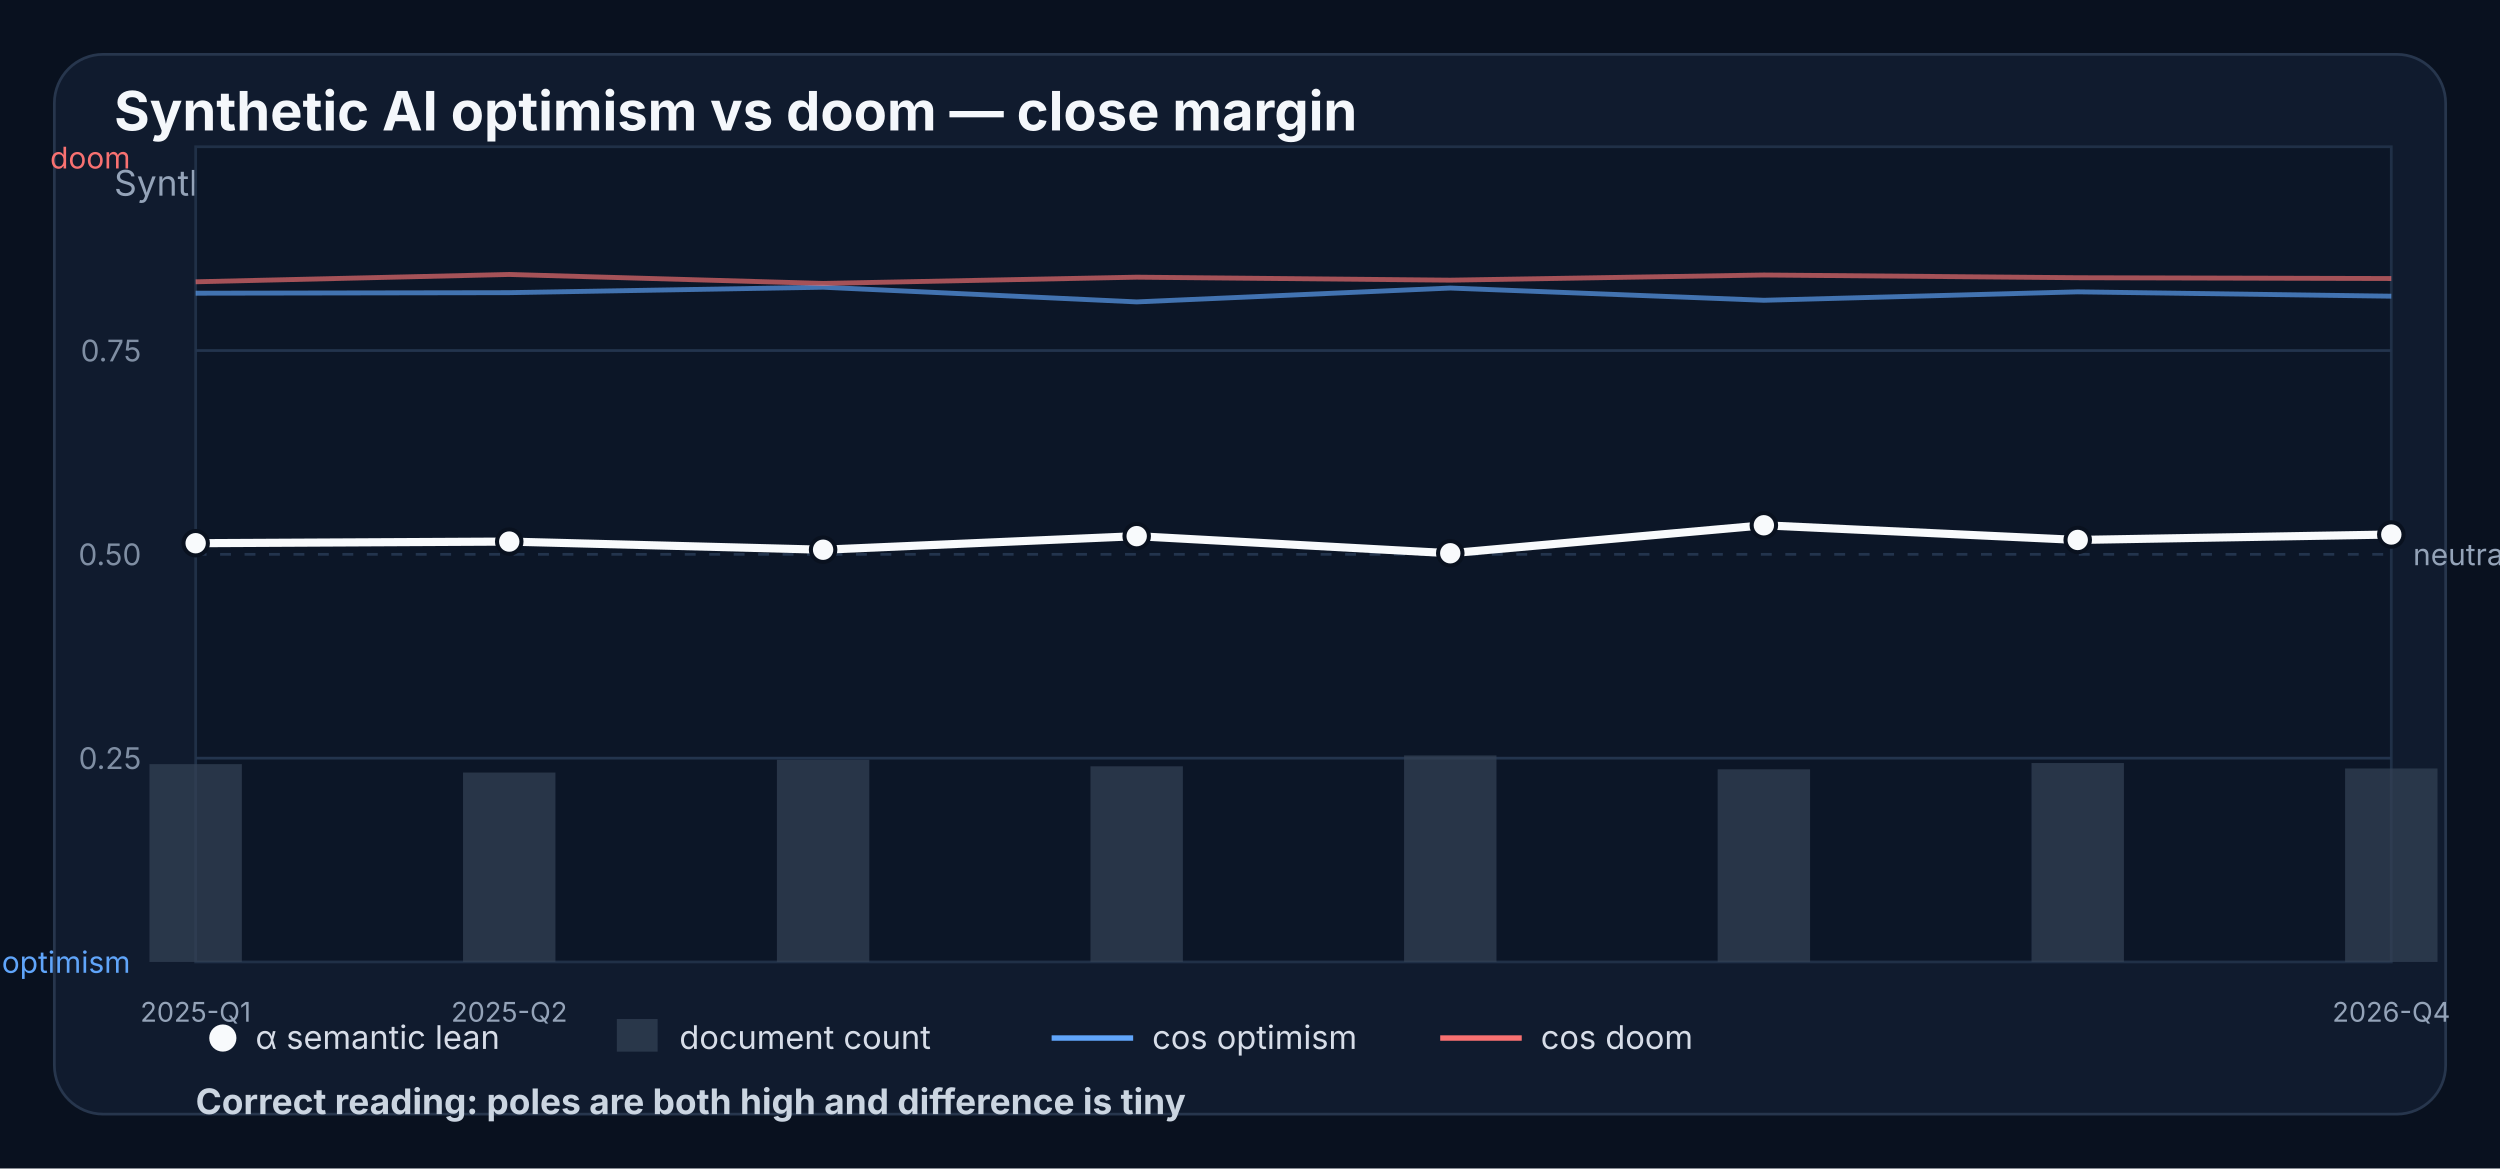
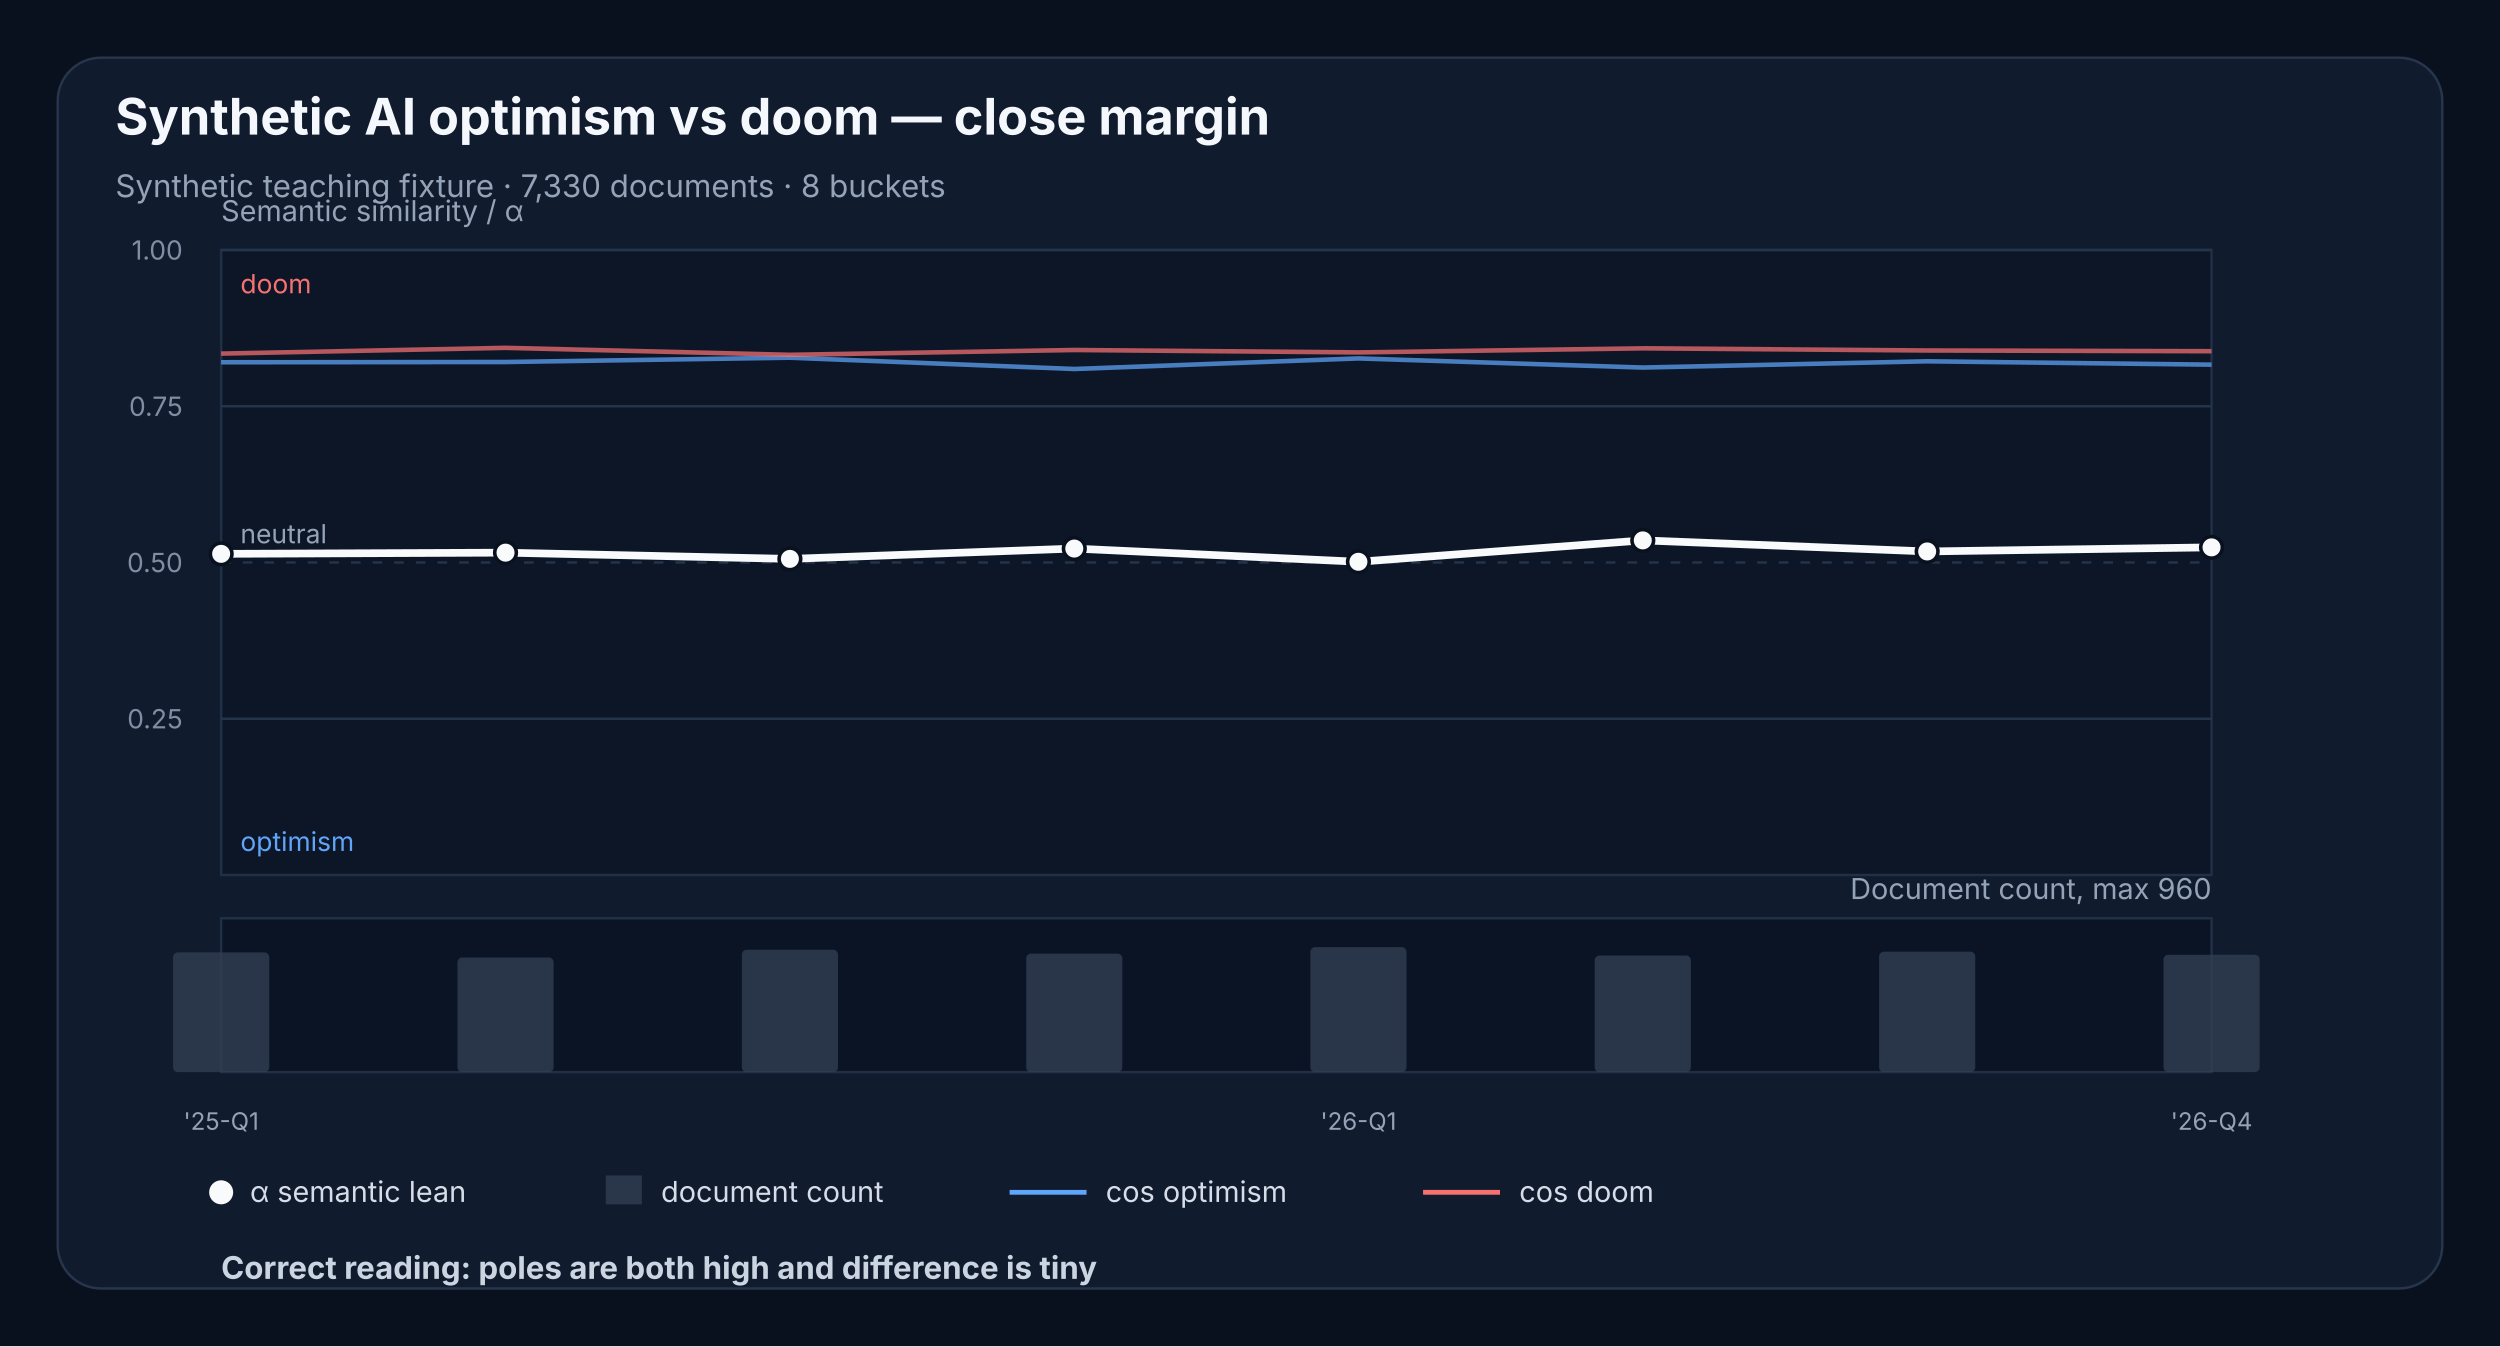
- <svg xmlns="http://www.w3.org/2000/svg" width="920" height="430" viewBox="0 0 920 430" role="img" aria-label="Semantic trend teaching chart for close-margin">
+ <svg xmlns="http://www.w3.org/2000/svg" width="1040" height="560" viewBox="0 0 1040 560" role="img" aria-label="Semantic trend teaching chart for close-margin">
  <rect width="100%" height="100%" fill="#09111f" />
-   <rect x="20" y="20" width="880" height="390" rx="18" fill="#101b2e" stroke="#27364d" />
-   <text x="42.0" y="48.0" fill="#f4f7fb" font-family="Inter, -apple-system, BlinkMacSystemFont, Segoe UI, sans-serif" font-size="20" font-weight="700" text-anchor="start">Synthetic AI optimism vs doom — close margin</text>
-   <text x="42.0" y="72.0" fill="#94a3b8" font-family="Inter, -apple-system, BlinkMacSystemFont, Segoe UI, sans-serif" font-size="13" font-weight="400" text-anchor="start">Synthetic teaching fixture · 7,330 documents · 8 buckets</text>
-   <rect x="72" y="54" width="808" height="300" fill="#0c1627" stroke="#203047" />
-   <line x1="72.0" y1="279.0" x2="880.0" y2="279.0" stroke="#23344d" stroke-width="1" />
-   <text x="52.0" y="283.0" fill="#7f8ea3" font-family="Inter, -apple-system, BlinkMacSystemFont, Segoe UI, sans-serif" font-size="11" font-weight="400" text-anchor="end">0.25</text>
-   <line x1="72.0" y1="204.0" x2="880.0" y2="204.0" stroke="#23344d" stroke-width="1" stroke-dasharray="4 5" />
-   <text x="52.0" y="208.0" fill="#7f8ea3" font-family="Inter, -apple-system, BlinkMacSystemFont, Segoe UI, sans-serif" font-size="11" font-weight="400" text-anchor="end">0.50</text>
-   <line x1="72.0" y1="129.0" x2="880.0" y2="129.0" stroke="#23344d" stroke-width="1" />
-   <text x="52.0" y="133.0" fill="#7f8ea3" font-family="Inter, -apple-system, BlinkMacSystemFont, Segoe UI, sans-serif" font-size="11" font-weight="400" text-anchor="end">0.75</text>
-   <text x="48.0" y="62.0" fill="#f87171" font-family="Inter, -apple-system, BlinkMacSystemFont, Segoe UI, sans-serif" font-size="11" font-weight="400" text-anchor="end">doom</text>
-   <text x="48.0" y="358.0" fill="#60a5fa" font-family="Inter, -apple-system, BlinkMacSystemFont, Segoe UI, sans-serif" font-size="11" font-weight="400" text-anchor="end">optimism</text>
-   <text x="888.0" y="208.0" fill="#94a3b8" font-family="Inter, -apple-system, BlinkMacSystemFont, Segoe UI, sans-serif" font-size="11" font-weight="400" text-anchor="start">neutral α=0.5</text>
-   <rect x="55.0" y="281.2" width="34.0" height="72.8" fill="#334155" opacity="0.72" />
-   <rect x="170.4" y="284.3" width="34.0" height="69.7" fill="#334155" opacity="0.72" />
-   <rect x="285.9" y="279.6" width="34.0" height="74.4" fill="#334155" opacity="0.72" />
-   <rect x="401.3" y="282.0" width="34.0" height="72.0" fill="#334155" opacity="0.72" />
-   <rect x="516.7" y="278.0" width="34.0" height="76.0" fill="#334155" opacity="0.72" />
-   <rect x="632.1" y="283.1" width="34.0" height="70.9" fill="#334155" opacity="0.72" />
-   <rect x="747.6" y="280.8" width="34.0" height="73.2" fill="#334155" opacity="0.72" />
-   <rect x="863.0" y="282.8" width="34.0" height="71.2" fill="#334155" opacity="0.72" />
-   <polyline points="72.0,199.9 187.4,199.3 302.9,202.3 418.3,197.3 533.7,203.6 649.1,193.3 764.6,198.7 880.0,196.7" fill="none" stroke="#f8fafc" stroke-width="3" stroke-linejoin="round" stroke-linecap="round" />
-   <polyline points="72.0,107.9 187.4,107.7 302.9,105.7 418.3,111.1 533.7,106.0 649.1,110.5 764.6,107.4 880.0,109.0" fill="none" stroke="#60a5fa" stroke-width="1.8" opacity="0.65" stroke-linejoin="round" />
-   <polyline points="72.0,103.7 187.4,101.0 302.9,104.3 418.3,102.0 533.7,103.1 649.1,101.2 764.6,102.2 880.0,102.5" fill="none" stroke="#f87171" stroke-width="1.8" opacity="0.65" stroke-linejoin="round" />
-   <circle cx="72.0" cy="199.9" r="4.5" fill="#f8fafc" stroke="#09111f" stroke-width="1.5" />
-   <text x="72.0" y="376.0" fill="#94a3b8" font-family="Inter, -apple-system, BlinkMacSystemFont, Segoe UI, sans-serif" font-size="10" font-weight="400" text-anchor="middle">2025-Q1</text>
-   <circle cx="187.4" cy="199.3" r="4.5" fill="#f8fafc" stroke="#09111f" stroke-width="1.5" />
-   <text x="187.4" y="376.0" fill="#94a3b8" font-family="Inter, -apple-system, BlinkMacSystemFont, Segoe UI, sans-serif" font-size="10" font-weight="400" text-anchor="middle">2025-Q2</text>
-   <circle cx="302.9" cy="202.3" r="4.5" fill="#f8fafc" stroke="#09111f" stroke-width="1.5" />
-   <circle cx="418.3" cy="197.3" r="4.5" fill="#f8fafc" stroke="#09111f" stroke-width="1.5" />
-   <circle cx="533.7" cy="203.6" r="4.5" fill="#f8fafc" stroke="#09111f" stroke-width="1.5" />
-   <circle cx="649.1" cy="193.3" r="4.5" fill="#f8fafc" stroke="#09111f" stroke-width="1.5" />
-   <circle cx="764.6" cy="198.7" r="4.5" fill="#f8fafc" stroke="#09111f" stroke-width="1.5" />
-   <circle cx="880.0" cy="196.7" r="4.5" fill="#f8fafc" stroke="#09111f" stroke-width="1.5" />
-   <text x="880.0" y="376.0" fill="#94a3b8" font-family="Inter, -apple-system, BlinkMacSystemFont, Segoe UI, sans-serif" font-size="10" font-weight="400" text-anchor="middle">2026-Q4</text>
-   <circle cx="82" cy="382" r="5" fill="#f8fafc" />
-   <text x="94.0" y="386.0" fill="#d7dde8" font-family="Inter, -apple-system, BlinkMacSystemFont, Segoe UI, sans-serif" font-size="12" font-weight="400" text-anchor="start">α semantic lean</text>
-   <rect x="227" y="375" width="15" height="12" fill="#334155" opacity="0.72" />
-   <text x="250.0" y="386.0" fill="#d7dde8" font-family="Inter, -apple-system, BlinkMacSystemFont, Segoe UI, sans-serif" font-size="12" font-weight="400" text-anchor="start">document count</text>
-   <line x1="387.0" y1="382.0" x2="417.0" y2="382.0" stroke="#60a5fa" stroke-width="2" />
-   <text x="424.0" y="386.0" fill="#d7dde8" font-family="Inter, -apple-system, BlinkMacSystemFont, Segoe UI, sans-serif" font-size="12" font-weight="400" text-anchor="start">cos optimism</text>
-   <line x1="530.0" y1="382.0" x2="560.0" y2="382.0" stroke="#f87171" stroke-width="2" />
-   <text x="567.0" y="386.0" fill="#d7dde8" font-family="Inter, -apple-system, BlinkMacSystemFont, Segoe UI, sans-serif" font-size="12" font-weight="400" text-anchor="start">cos doom</text>
-   <text x="72.0" y="410.0" fill="#cbd5e1" font-family="Inter, -apple-system, BlinkMacSystemFont, Segoe UI, sans-serif" font-size="13" font-weight="700" text-anchor="start">Correct reading: poles are both high and difference is tiny</text>
+   <rect x="24" y="24" width="992" height="512" rx="18" fill="#101b2e" stroke="#27364d" />
+   <text x="48.0" y="56.0" fill="#f4f7fb" font-family="Inter, -apple-system, BlinkMacSystemFont, Segoe UI, sans-serif" font-size="21" font-weight="700" text-anchor="start">Synthetic AI optimism vs doom — close margin</text>
+   <text x="48.0" y="82.0" fill="#94a3b8" font-family="Inter, -apple-system, BlinkMacSystemFont, Segoe UI, sans-serif" font-size="13" font-weight="400" text-anchor="start">Synthetic teaching fixture · 7,330 documents · 8 buckets</text>
+   <rect x="92" y="104" width="828" height="260" fill="#0c1627" stroke="#203047" />
+   <rect x="92" y="382" width="828" height="64" fill="#0a1424" stroke="#203047" />
+   <text x="92.0" y="92.0" fill="#94a3b8" font-family="Inter, -apple-system, BlinkMacSystemFont, Segoe UI, sans-serif" font-size="12" font-weight="400" text-anchor="start">Semantic similarity / α</text>
+   <text x="920.0" y="374.0" fill="#94a3b8" font-family="Inter, -apple-system, BlinkMacSystemFont, Segoe UI, sans-serif" font-size="12" font-weight="400" text-anchor="end">Document count, max 960</text>
+   <line x1="92.0" y1="299.0" x2="920.0" y2="299.0" stroke="#23344d" stroke-width="1" />
+   <text x="76.0" y="303.0" fill="#7f8ea3" font-family="Inter, -apple-system, BlinkMacSystemFont, Segoe UI, sans-serif" font-size="11" font-weight="400" text-anchor="end">0.25</text>
+   <line x1="92.0" y1="234.0" x2="920.0" y2="234.0" stroke="#23344d" stroke-width="1" stroke-dasharray="4 5" />
+   <text x="76.0" y="238.0" fill="#7f8ea3" font-family="Inter, -apple-system, BlinkMacSystemFont, Segoe UI, sans-serif" font-size="11" font-weight="400" text-anchor="end">0.50</text>
+   <line x1="92.0" y1="169.0" x2="920.0" y2="169.0" stroke="#23344d" stroke-width="1" />
+   <text x="76.0" y="173.0" fill="#7f8ea3" font-family="Inter, -apple-system, BlinkMacSystemFont, Segoe UI, sans-serif" font-size="11" font-weight="400" text-anchor="end">0.75</text>
+   <line x1="92.0" y1="104.0" x2="920.0" y2="104.0" stroke="#23344d" stroke-width="1" />
+   <text x="76.0" y="108.0" fill="#7f8ea3" font-family="Inter, -apple-system, BlinkMacSystemFont, Segoe UI, sans-serif" font-size="11" font-weight="400" text-anchor="end">1.00</text>
+   <text x="100.0" y="122.0" fill="#f87171" font-family="Inter, -apple-system, BlinkMacSystemFont, Segoe UI, sans-serif" font-size="11" font-weight="400" text-anchor="start">doom</text>
+   <text x="100.0" y="354.0" fill="#60a5fa" font-family="Inter, -apple-system, BlinkMacSystemFont, Segoe UI, sans-serif" font-size="11" font-weight="400" text-anchor="start">optimism</text>
+   <text x="100.0" y="226.0" fill="#94a3b8" font-family="Inter, -apple-system, BlinkMacSystemFont, Segoe UI, sans-serif" font-size="11" font-weight="400" text-anchor="start">neutral</text>
+   <g data-layer="volume-bars">
+     <rect x="72.0" y="396.2" width="40.0" height="49.8" rx="2" fill="#334155" opacity="0.74" />
+     <rect x="190.3" y="398.3" width="40.0" height="47.7" rx="2" fill="#334155" opacity="0.74" />
+     <rect x="308.6" y="395.1" width="40.0" height="50.9" rx="2" fill="#334155" opacity="0.74" />
+     <rect x="426.9" y="396.7" width="40.0" height="49.3" rx="2" fill="#334155" opacity="0.74" />
+     <rect x="545.1" y="394.0" width="40.0" height="52.0" rx="2" fill="#334155" opacity="0.74" />
+     <rect x="663.4" y="397.5" width="40.0" height="48.5" rx="2" fill="#334155" opacity="0.74" />
+     <rect x="781.7" y="395.9" width="40.0" height="50.1" rx="2" fill="#334155" opacity="0.74" />
+     <rect x="900.0" y="397.2" width="40.0" height="48.8" rx="2" fill="#334155" opacity="0.74" />
+   </g>
+   <g data-layer="semantic-lines">
+     <polyline points="92.0,230.4 210.3,229.9 328.6,232.5 446.9,228.2 565.1,233.7 683.4,224.8 801.7,229.4 920.0,227.7" fill="none" stroke="#f8fafc" stroke-width="3.2" stroke-linejoin="round" stroke-linecap="round" />
+     <polyline points="92.0,150.7 210.3,150.6 328.6,148.8 446.9,153.5 565.1,149.1 683.4,152.9 801.7,150.3 920.0,151.7" fill="none" stroke="#60a5fa" stroke-width="1.9" opacity="0.72" stroke-linejoin="round" />
+     <polyline points="92.0,147.1 210.3,144.7 328.6,147.6 446.9,145.6 565.1,146.6 683.4,144.9 801.7,145.8 920.0,146.1" fill="none" stroke="#f87171" stroke-width="1.9" opacity="0.72" stroke-linejoin="round" />
+     <circle cx="92.0" cy="230.4" r="4.5" fill="#f8fafc" stroke="#09111f" stroke-width="1.5" />
+     <circle cx="210.3" cy="229.9" r="4.5" fill="#f8fafc" stroke="#09111f" stroke-width="1.5" />
+     <circle cx="328.6" cy="232.5" r="4.5" fill="#f8fafc" stroke="#09111f" stroke-width="1.5" />
+     <circle cx="446.9" cy="228.2" r="4.5" fill="#f8fafc" stroke="#09111f" stroke-width="1.5" />
+     <circle cx="565.1" cy="233.7" r="4.5" fill="#f8fafc" stroke="#09111f" stroke-width="1.5" />
+     <circle cx="683.4" cy="224.8" r="4.5" fill="#f8fafc" stroke="#09111f" stroke-width="1.5" />
+     <circle cx="801.7" cy="229.4" r="4.5" fill="#f8fafc" stroke="#09111f" stroke-width="1.5" />
+     <circle cx="920.0" cy="227.7" r="4.5" fill="#f8fafc" stroke="#09111f" stroke-width="1.5" />
+   </g>
+   <text x="92.0" y="470.0" fill="#94a3b8" font-family="Inter, -apple-system, BlinkMacSystemFont, Segoe UI, sans-serif" font-size="10" font-weight="400" text-anchor="middle">'25-Q1</text>
+   <text x="565.1" y="470.0" fill="#94a3b8" font-family="Inter, -apple-system, BlinkMacSystemFont, Segoe UI, sans-serif" font-size="10" font-weight="400" text-anchor="middle">'26-Q1</text>
+   <text x="920.0" y="470.0" fill="#94a3b8" font-family="Inter, -apple-system, BlinkMacSystemFont, Segoe UI, sans-serif" font-size="10" font-weight="400" text-anchor="middle">'26-Q4</text>
+   <circle cx="92" cy="496" r="5" fill="#f8fafc" />
+   <text x="104.0" y="500.0" fill="#d7dde8" font-family="Inter, -apple-system, BlinkMacSystemFont, Segoe UI, sans-serif" font-size="12" font-weight="400" text-anchor="start">α semantic lean</text>
+   <rect x="252" y="489" width="15" height="12" fill="#334155" opacity="0.74" />
+   <text x="275.0" y="500.0" fill="#d7dde8" font-family="Inter, -apple-system, BlinkMacSystemFont, Segoe UI, sans-serif" font-size="12" font-weight="400" text-anchor="start">document count</text>
+   <line x1="420.0" y1="496.0" x2="452.0" y2="496.0" stroke="#60a5fa" stroke-width="2" />
+   <text x="460.0" y="500.0" fill="#d7dde8" font-family="Inter, -apple-system, BlinkMacSystemFont, Segoe UI, sans-serif" font-size="12" font-weight="400" text-anchor="start">cos optimism</text>
+   <line x1="592.0" y1="496.0" x2="624.0" y2="496.0" stroke="#f87171" stroke-width="2" />
+   <text x="632.0" y="500.0" fill="#d7dde8" font-family="Inter, -apple-system, BlinkMacSystemFont, Segoe UI, sans-serif" font-size="12" font-weight="400" text-anchor="start">cos doom</text>
+   <text x="92.0" y="532.0" fill="#cbd5e1" font-family="Inter, -apple-system, BlinkMacSystemFont, Segoe UI, sans-serif" font-size="13" font-weight="700" text-anchor="start">Correct reading: poles are both high and difference is tiny</text>
</svg>
